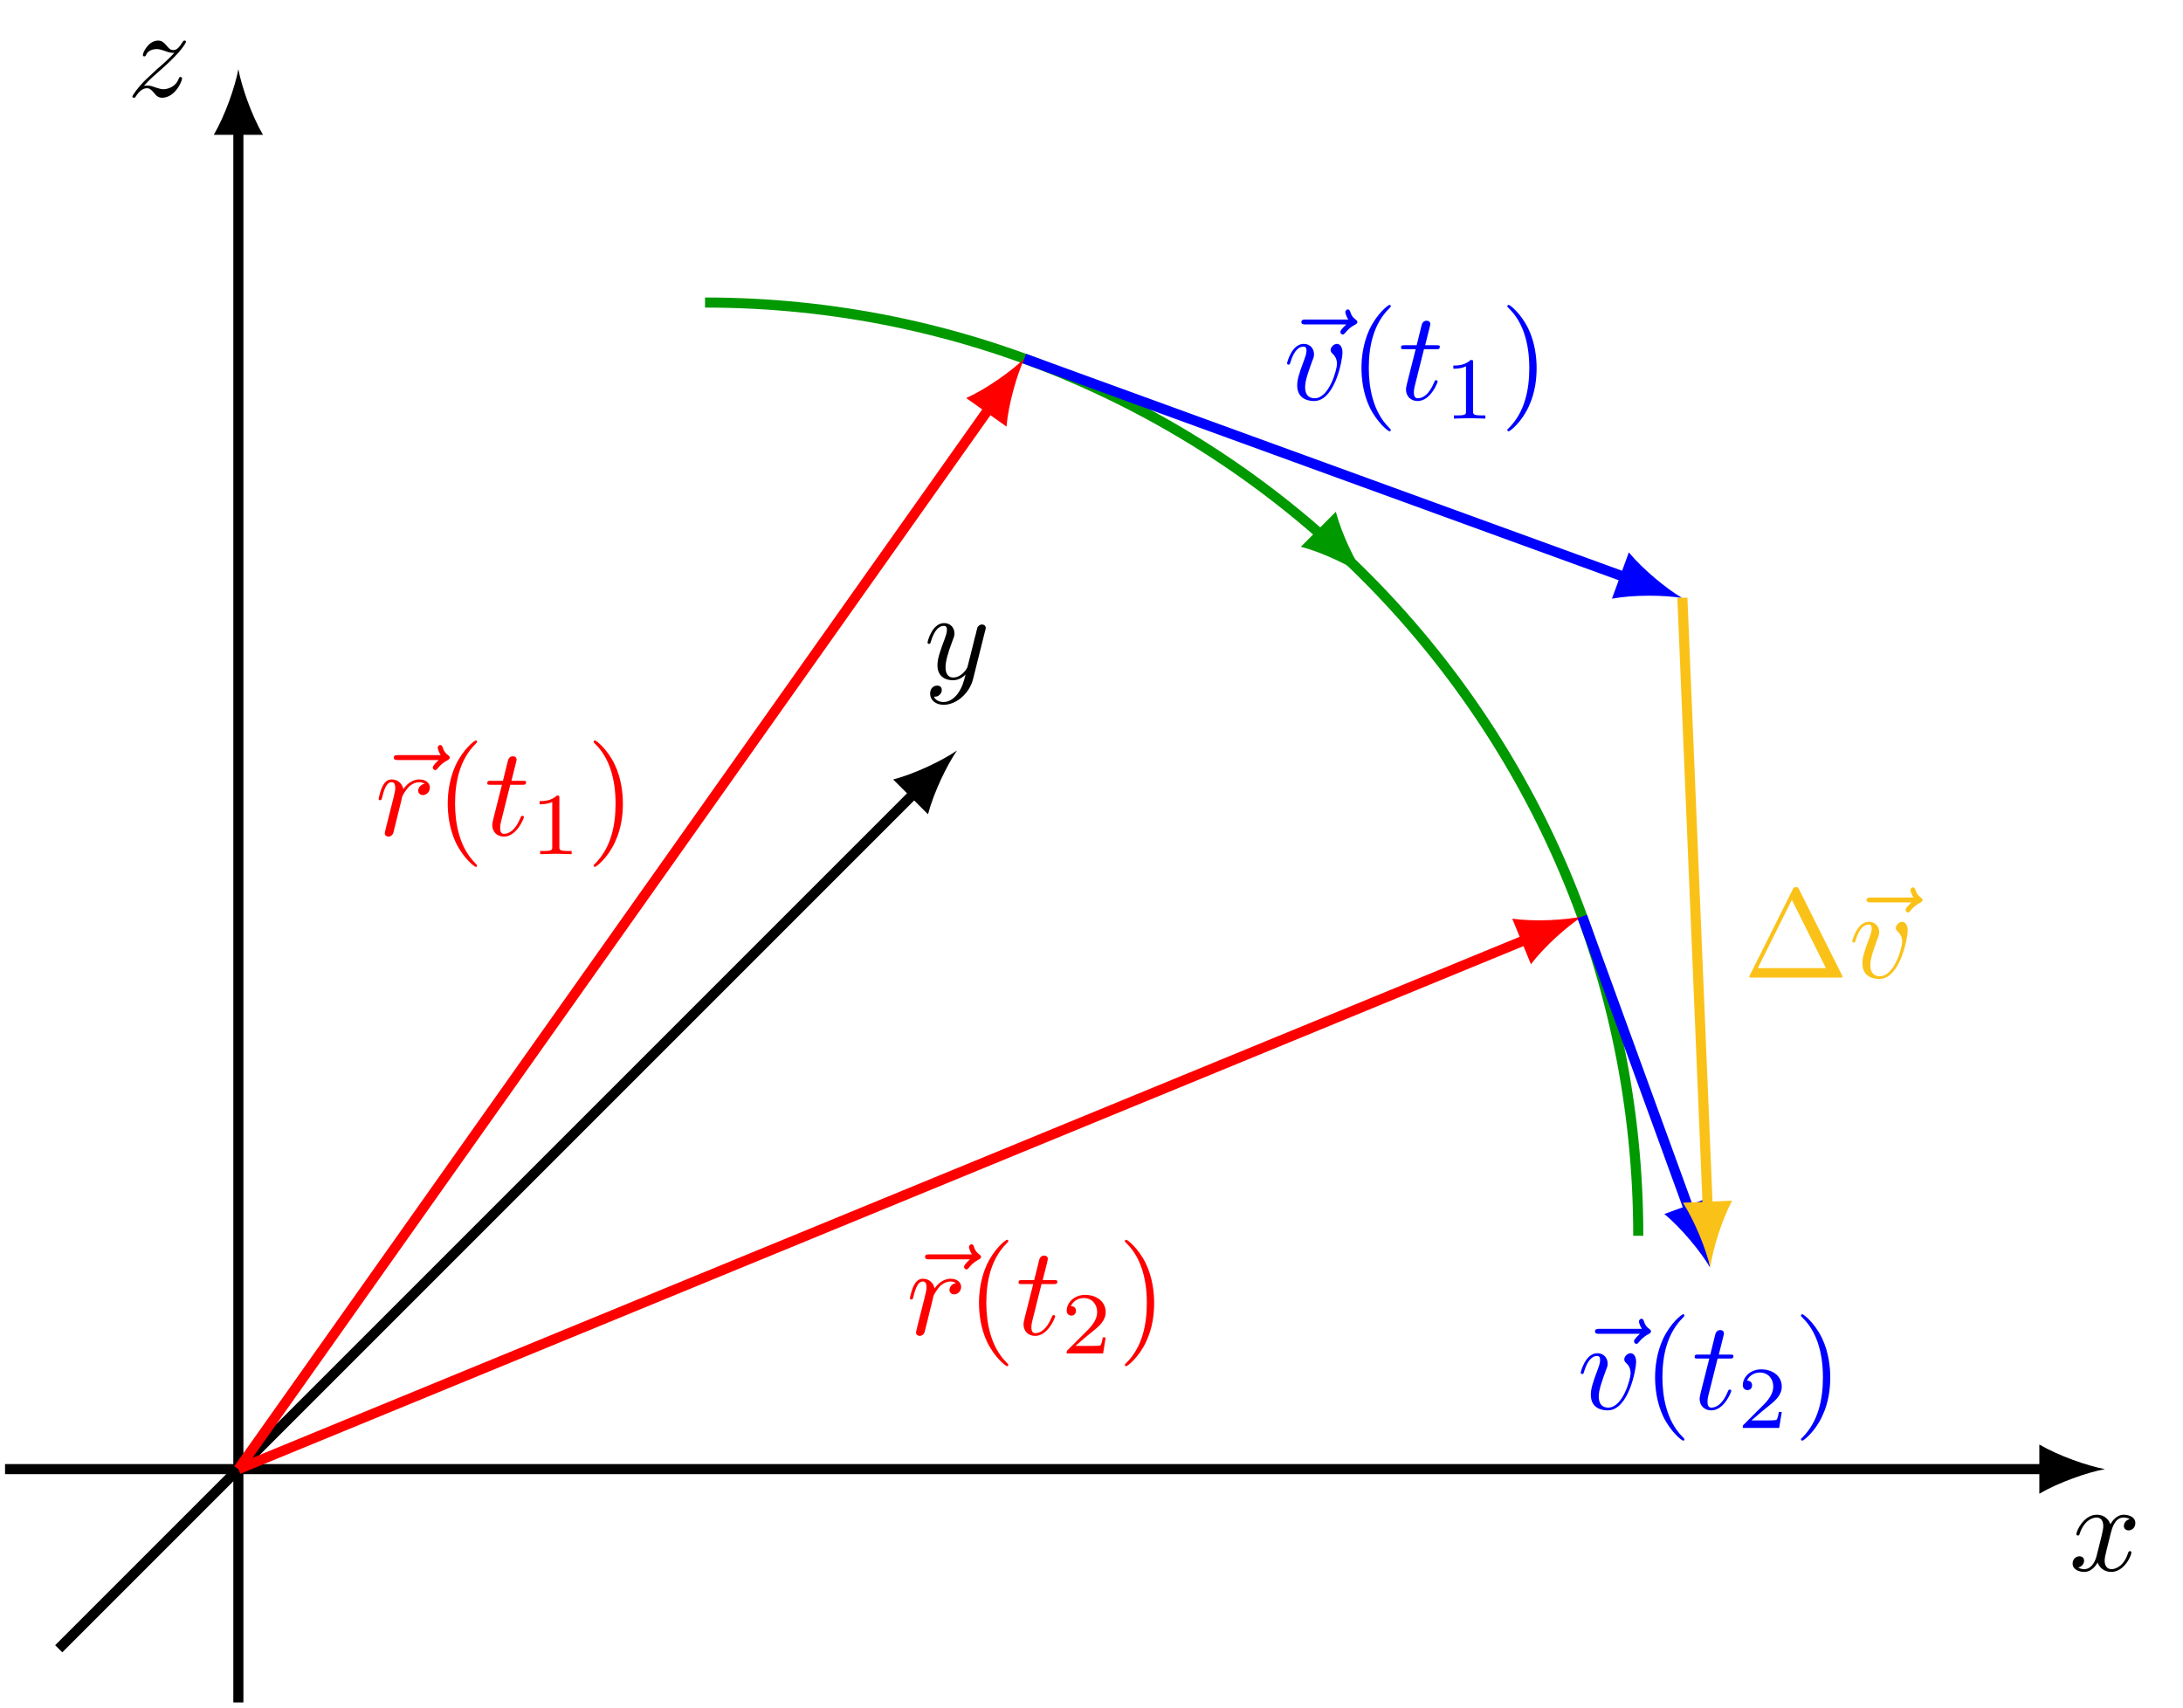
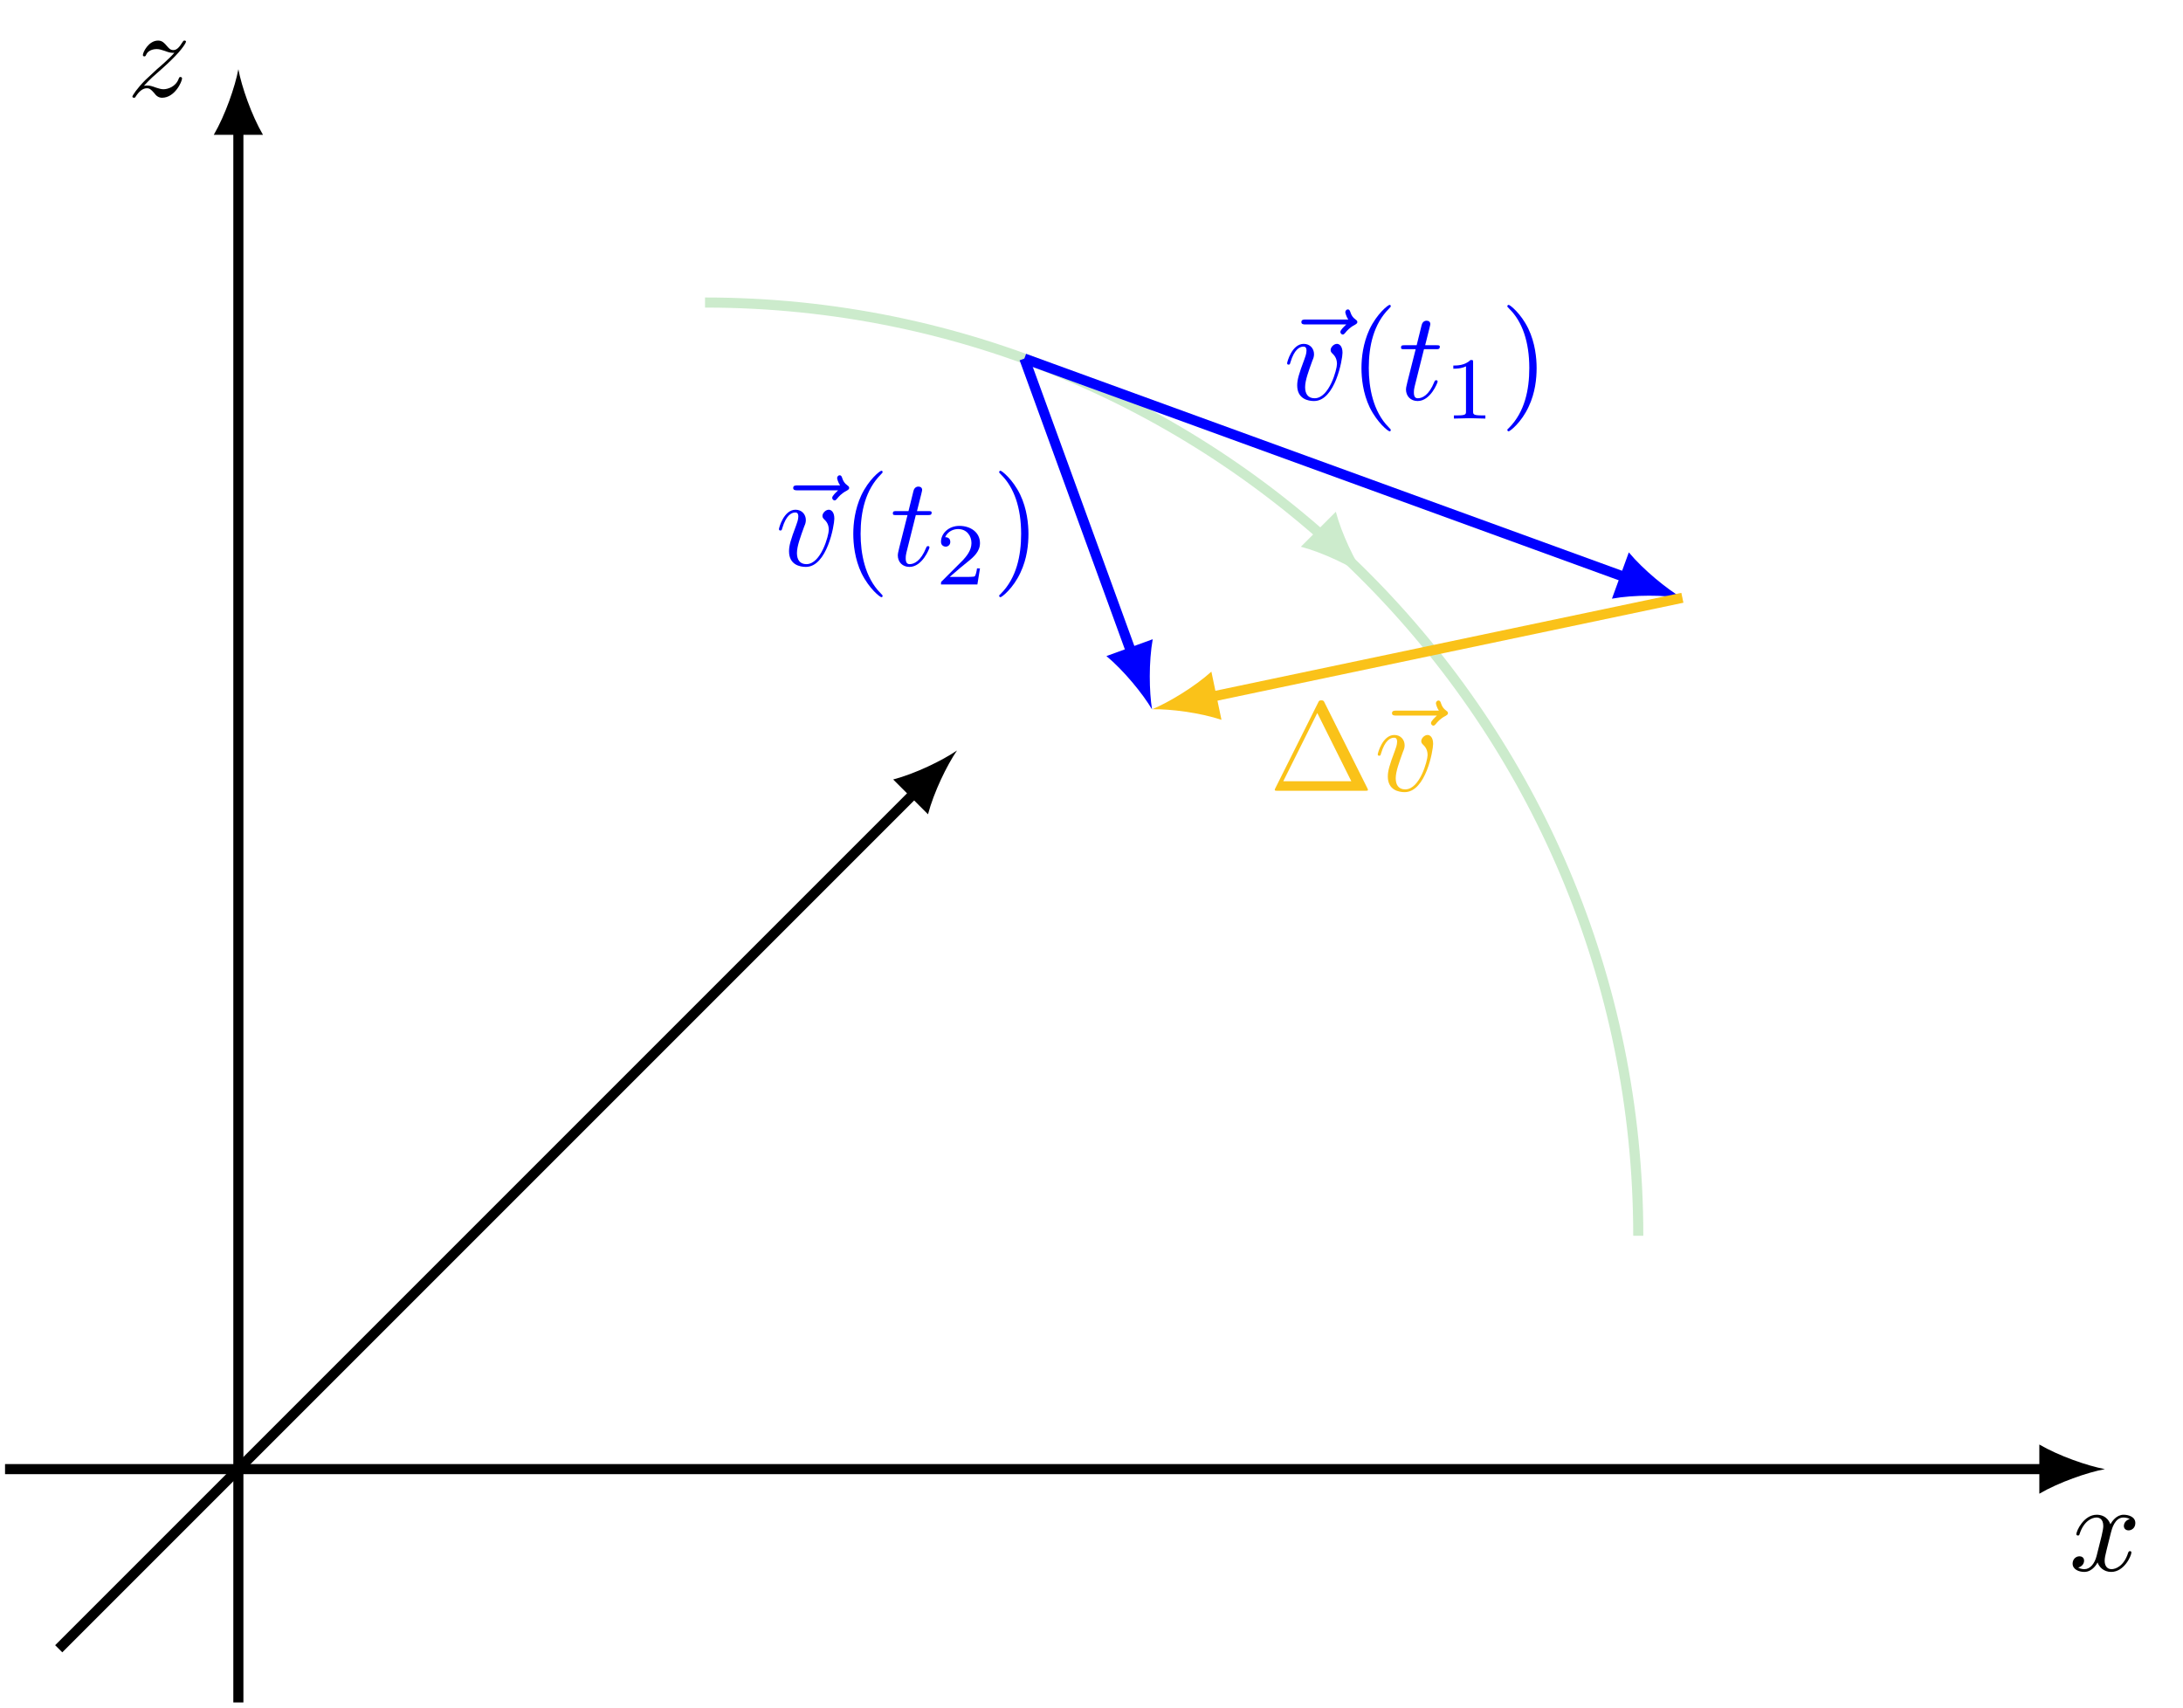
<svg xmlns="http://www.w3.org/2000/svg" xmlns:xlink="http://www.w3.org/1999/xlink" width="172.393pt" height="134.84pt" viewBox="0 0 172.393 134.84" version="1.1">
  <defs>
    <g>
      <symbol overflow="visible" id="glyph0-0">
        <path style="stroke:none;" d="" />
      </symbol>
      <symbol overflow="visible" id="glyph0-1">
        <path style="stroke:none;" d="M 3.328 -3.016 C 3.391 -3.266 3.625 -4.188 4.312 -4.188 C 4.359 -4.188 4.609 -4.188 4.812 -4.062 C 4.531 -4 4.344 -3.766 4.344 -3.516 C 4.344 -3.359 4.453 -3.172 4.719 -3.172 C 4.938 -3.172 5.25 -3.344 5.25 -3.75 C 5.25 -4.266 4.672 -4.406 4.328 -4.406 C 3.75 -4.406 3.406 -3.875 3.281 -3.656 C 3.031 -4.312 2.5 -4.406 2.203 -4.406 C 1.172 -4.406 0.594 -3.125 0.594 -2.875 C 0.594 -2.766 0.703 -2.766 0.719 -2.766 C 0.797 -2.766 0.828 -2.797 0.844 -2.875 C 1.188 -3.938 1.844 -4.188 2.188 -4.188 C 2.375 -4.188 2.719 -4.094 2.719 -3.516 C 2.719 -3.203 2.547 -2.547 2.188 -1.141 C 2.031 -0.531 1.672 -0.109 1.234 -0.109 C 1.172 -0.109 0.953 -0.109 0.734 -0.234 C 0.984 -0.297 1.203 -0.5 1.203 -0.781 C 1.203 -1.047 0.984 -1.125 0.844 -1.125 C 0.531 -1.125 0.297 -0.875 0.297 -0.547 C 0.297 -0.094 0.781 0.109 1.219 0.109 C 1.891 0.109 2.25 -0.594 2.266 -0.641 C 2.391 -0.281 2.75 0.109 3.344 0.109 C 4.375 0.109 4.938 -1.172 4.938 -1.422 C 4.938 -1.531 4.859 -1.531 4.828 -1.531 C 4.734 -1.531 4.719 -1.484 4.688 -1.422 C 4.359 -0.344 3.688 -0.109 3.375 -0.109 C 2.984 -0.109 2.828 -0.422 2.828 -0.766 C 2.828 -0.984 2.875 -1.203 2.984 -1.641 Z M 3.328 -3.016 " />
      </symbol>
      <symbol overflow="visible" id="glyph0-2">
        <path style="stroke:none;" d="M 1.328 -0.828 C 1.859 -1.406 2.156 -1.656 2.516 -1.969 C 2.516 -1.969 3.125 -2.5 3.484 -2.859 C 4.438 -3.781 4.656 -4.266 4.656 -4.312 C 4.656 -4.406 4.562 -4.406 4.547 -4.406 C 4.469 -4.406 4.453 -4.391 4.391 -4.297 C 4.094 -3.812 3.891 -3.656 3.656 -3.656 C 3.406 -3.656 3.297 -3.812 3.141 -3.984 C 2.953 -4.203 2.781 -4.406 2.453 -4.406 C 1.703 -4.406 1.25 -3.484 1.25 -3.266 C 1.25 -3.219 1.281 -3.156 1.359 -3.156 C 1.453 -3.156 1.469 -3.203 1.5 -3.266 C 1.688 -3.734 2.266 -3.734 2.344 -3.734 C 2.547 -3.734 2.734 -3.672 2.969 -3.594 C 3.375 -3.438 3.484 -3.438 3.734 -3.438 C 3.375 -3.016 2.547 -2.297 2.359 -2.141 L 1.453 -1.297 C 0.781 -0.625 0.422 -0.062 0.422 0.016 C 0.422 0.109 0.531 0.109 0.547 0.109 C 0.625 0.109 0.641 0.094 0.703 -0.016 C 0.938 -0.375 1.234 -0.641 1.562 -0.641 C 1.781 -0.641 1.891 -0.547 2.141 -0.266 C 2.297 -0.047 2.484 0.109 2.766 0.109 C 3.766 0.109 4.344 -1.156 4.344 -1.422 C 4.344 -1.469 4.297 -1.531 4.219 -1.531 C 4.125 -1.531 4.109 -1.469 4.078 -1.391 C 3.844 -0.75 3.203 -0.562 2.875 -0.562 C 2.688 -0.562 2.5 -0.625 2.297 -0.688 C 1.953 -0.812 1.797 -0.859 1.594 -0.859 C 1.578 -0.859 1.422 -0.859 1.328 -0.828 Z M 1.328 -0.828 " />
      </symbol>
      <symbol overflow="visible" id="glyph0-3">
-         <path style="stroke:none;" d="M 4.844 -3.797 C 4.891 -3.938 4.891 -3.953 4.891 -4.031 C 4.891 -4.203 4.75 -4.297 4.594 -4.297 C 4.5 -4.297 4.344 -4.234 4.25 -4.094 C 4.234 -4.031 4.141 -3.734 4.109 -3.547 C 4.031 -3.297 3.969 -3.016 3.906 -2.75 L 3.453 -0.953 C 3.422 -0.812 2.984 -0.109 2.328 -0.109 C 1.828 -0.109 1.719 -0.547 1.719 -0.922 C 1.719 -1.375 1.891 -2 2.219 -2.875 C 2.375 -3.281 2.422 -3.391 2.422 -3.594 C 2.422 -4.031 2.109 -4.406 1.609 -4.406 C 0.656 -4.406 0.297 -2.953 0.297 -2.875 C 0.297 -2.766 0.391 -2.766 0.406 -2.766 C 0.516 -2.766 0.516 -2.797 0.562 -2.953 C 0.844 -3.891 1.234 -4.188 1.578 -4.188 C 1.656 -4.188 1.828 -4.188 1.828 -3.875 C 1.828 -3.625 1.719 -3.359 1.656 -3.172 C 1.25 -2.109 1.078 -1.547 1.078 -1.078 C 1.078 -0.188 1.703 0.109 2.297 0.109 C 2.688 0.109 3.016 -0.062 3.297 -0.344 C 3.172 0.172 3.047 0.672 2.656 1.203 C 2.391 1.531 2.016 1.828 1.562 1.828 C 1.422 1.828 0.969 1.797 0.797 1.406 C 0.953 1.406 1.094 1.406 1.219 1.281 C 1.328 1.203 1.422 1.062 1.422 0.875 C 1.422 0.562 1.156 0.531 1.062 0.531 C 0.828 0.531 0.5 0.688 0.5 1.172 C 0.5 1.672 0.938 2.047 1.562 2.047 C 2.578 2.047 3.609 1.141 3.891 0.016 Z M 4.844 -3.797 " />
+         <path style="stroke:none;" d="M 5.359 -5.938 C 5.219 -5.797 4.891 -5.516 4.891 -5.344 C 4.891 -5.25 4.984 -5.141 5.078 -5.141 C 5.172 -5.141 5.219 -5.219 5.281 -5.281 C 5.391 -5.422 5.625 -5.703 6.062 -5.922 C 6.125 -5.969 6.234 -6.016 6.234 -6.125 C 6.234 -6.234 6.156 -6.281 6.094 -6.328 C 5.875 -6.484 5.766 -6.656 5.688 -6.891 C 5.656 -6.984 5.625 -7.125 5.484 -7.125 C 5.344 -7.125 5.281 -6.984 5.281 -6.906 C 5.281 -6.859 5.359 -6.547 5.516 -6.328 L 2.156 -6.328 C 2 -6.328 1.812 -6.328 1.812 -6.125 C 1.812 -5.938 2 -5.938 2.156 -5.938 Z M 5.359 -5.938 " />
      </symbol>
      <symbol overflow="visible" id="glyph0-4">
-         <path style="stroke:none;" d="M 5.359 -5.938 C 5.219 -5.797 4.891 -5.516 4.891 -5.344 C 4.891 -5.25 4.984 -5.141 5.078 -5.141 C 5.172 -5.141 5.219 -5.219 5.281 -5.281 C 5.391 -5.422 5.625 -5.703 6.062 -5.922 C 6.125 -5.969 6.234 -6.016 6.234 -6.125 C 6.234 -6.234 6.156 -6.281 6.094 -6.328 C 5.875 -6.484 5.766 -6.656 5.688 -6.891 C 5.656 -6.984 5.625 -7.125 5.484 -7.125 C 5.344 -7.125 5.281 -6.984 5.281 -6.906 C 5.281 -6.859 5.359 -6.547 5.516 -6.328 L 2.156 -6.328 C 2 -6.328 1.812 -6.328 1.812 -6.125 C 1.812 -5.938 2 -5.938 2.156 -5.938 Z M 5.359 -5.938 " />
+         <path style="stroke:none;" d="M 4.672 -3.703 C 4.672 -4.25 4.406 -4.406 4.234 -4.406 C 3.984 -4.406 3.734 -4.141 3.734 -3.922 C 3.734 -3.797 3.781 -3.734 3.891 -3.625 C 4.109 -3.422 4.234 -3.172 4.234 -2.812 C 4.234 -2.391 3.625 -0.109 2.469 -0.109 C 1.953 -0.109 1.719 -0.453 1.719 -0.984 C 1.719 -1.531 2 -2.266 2.297 -3.094 C 2.375 -3.266 2.422 -3.406 2.422 -3.594 C 2.422 -4.031 2.109 -4.406 1.609 -4.406 C 0.672 -4.406 0.297 -2.953 0.297 -2.875 C 0.297 -2.766 0.391 -2.766 0.406 -2.766 C 0.516 -2.766 0.516 -2.797 0.562 -2.953 C 0.859 -3.953 1.281 -4.188 1.578 -4.188 C 1.656 -4.188 1.828 -4.188 1.828 -3.875 C 1.828 -3.625 1.719 -3.344 1.656 -3.172 C 1.219 -2.016 1.094 -1.562 1.094 -1.125 C 1.094 -0.047 1.969 0.109 2.422 0.109 C 4.094 0.109 4.672 -3.188 4.672 -3.703 Z M 4.672 -3.703 " />
      </symbol>
      <symbol overflow="visible" id="glyph0-5">
-         <path style="stroke:none;" d="M 0.875 -0.594 C 0.844 -0.438 0.781 -0.203 0.781 -0.156 C 0.781 0.016 0.922 0.109 1.078 0.109 C 1.203 0.109 1.375 0.031 1.453 -0.172 C 1.469 -0.203 1.797 -1.562 1.844 -1.75 C 1.922 -2.078 2.109 -2.766 2.156 -3.047 C 2.203 -3.172 2.484 -3.641 2.719 -3.859 C 2.797 -3.922 3.094 -4.188 3.516 -4.188 C 3.781 -4.188 3.922 -4.062 3.938 -4.062 C 3.641 -4.016 3.422 -3.781 3.422 -3.516 C 3.422 -3.359 3.531 -3.172 3.797 -3.172 C 4.062 -3.172 4.344 -3.406 4.344 -3.766 C 4.344 -4.109 4.031 -4.406 3.516 -4.406 C 2.875 -4.406 2.438 -3.922 2.25 -3.641 C 2.156 -4.094 1.797 -4.406 1.328 -4.406 C 0.875 -4.406 0.688 -4.016 0.594 -3.844 C 0.422 -3.5 0.297 -2.906 0.297 -2.875 C 0.297 -2.766 0.391 -2.766 0.406 -2.766 C 0.516 -2.766 0.516 -2.781 0.578 -3 C 0.75 -3.703 0.953 -4.188 1.312 -4.188 C 1.469 -4.188 1.609 -4.109 1.609 -3.734 C 1.609 -3.516 1.578 -3.406 1.453 -2.891 Z M 0.875 -0.594 " />
-       </symbol>
-       <symbol overflow="visible" id="glyph0-6">
        <path style="stroke:none;" d="M 2.047 -3.984 L 2.984 -3.984 C 3.188 -3.984 3.297 -3.984 3.297 -4.188 C 3.297 -4.297 3.188 -4.297 3.016 -4.297 L 2.141 -4.297 C 2.5 -5.719 2.547 -5.906 2.547 -5.969 C 2.547 -6.141 2.422 -6.234 2.25 -6.234 C 2.219 -6.234 1.938 -6.234 1.859 -5.875 L 1.469 -4.297 L 0.531 -4.297 C 0.328 -4.297 0.234 -4.297 0.234 -4.109 C 0.234 -3.984 0.312 -3.984 0.516 -3.984 L 1.391 -3.984 C 0.672 -1.156 0.625 -0.984 0.625 -0.812 C 0.625 -0.266 1 0.109 1.547 0.109 C 2.562 0.109 3.125 -1.344 3.125 -1.422 C 3.125 -1.531 3.047 -1.531 3.016 -1.531 C 2.922 -1.531 2.906 -1.5 2.859 -1.391 C 2.438 -0.344 1.906 -0.109 1.562 -0.109 C 1.359 -0.109 1.25 -0.234 1.25 -0.562 C 1.25 -0.812 1.281 -0.875 1.312 -1.047 Z M 2.047 -3.984 " />
-       </symbol>
-       <symbol overflow="visible" id="glyph0-7">
-         <path style="stroke:none;" d="M 4.672 -3.703 C 4.672 -4.25 4.406 -4.406 4.234 -4.406 C 3.984 -4.406 3.734 -4.141 3.734 -3.922 C 3.734 -3.797 3.781 -3.734 3.891 -3.625 C 4.109 -3.422 4.234 -3.172 4.234 -2.812 C 4.234 -2.391 3.625 -0.109 2.469 -0.109 C 1.953 -0.109 1.719 -0.453 1.719 -0.984 C 1.719 -1.531 2 -2.266 2.297 -3.094 C 2.375 -3.266 2.422 -3.406 2.422 -3.594 C 2.422 -4.031 2.109 -4.406 1.609 -4.406 C 0.672 -4.406 0.297 -2.953 0.297 -2.875 C 0.297 -2.766 0.391 -2.766 0.406 -2.766 C 0.516 -2.766 0.516 -2.797 0.562 -2.953 C 0.859 -3.953 1.281 -4.188 1.578 -4.188 C 1.656 -4.188 1.828 -4.188 1.828 -3.875 C 1.828 -3.625 1.719 -3.344 1.656 -3.172 C 1.219 -2.016 1.094 -1.562 1.094 -1.125 C 1.094 -0.047 1.969 0.109 2.422 0.109 C 4.094 0.109 4.672 -3.188 4.672 -3.703 Z M 4.672 -3.703 " />
      </symbol>
      <symbol overflow="visible" id="glyph1-0">
        <path style="stroke:none;" d="" />
      </symbol>
      <symbol overflow="visible" id="glyph1-1">
        <path style="stroke:none;" d="M 3.297 2.391 C 3.297 2.359 3.297 2.344 3.125 2.172 C 1.891 0.922 1.562 -0.969 1.562 -2.5 C 1.562 -4.234 1.938 -5.969 3.172 -7.203 C 3.297 -7.328 3.297 -7.344 3.297 -7.375 C 3.297 -7.453 3.266 -7.484 3.203 -7.484 C 3.094 -7.484 2.203 -6.797 1.609 -5.531 C 1.109 -4.438 0.984 -3.328 0.984 -2.5 C 0.984 -1.719 1.094 -0.516 1.641 0.625 C 2.25 1.844 3.094 2.5 3.203 2.5 C 3.266 2.5 3.297 2.469 3.297 2.391 Z M 3.297 2.391 " />
      </symbol>
      <symbol overflow="visible" id="glyph1-2">
        <path style="stroke:none;" d="M 2.875 -2.5 C 2.875 -3.266 2.766 -4.469 2.219 -5.609 C 1.625 -6.828 0.766 -7.484 0.672 -7.484 C 0.609 -7.484 0.562 -7.438 0.562 -7.375 C 0.562 -7.344 0.562 -7.328 0.75 -7.141 C 1.734 -6.156 2.297 -4.578 2.297 -2.5 C 2.297 -0.781 1.938 0.969 0.703 2.219 C 0.562 2.344 0.562 2.359 0.562 2.391 C 0.562 2.453 0.609 2.5 0.672 2.5 C 0.766 2.5 1.672 1.812 2.25 0.547 C 2.766 -0.547 2.875 -1.656 2.875 -2.5 Z M 2.875 -2.5 " />
      </symbol>
      <symbol overflow="visible" id="glyph1-3">
        <path style="stroke:none;" d="M 4.406 -6.953 C 4.344 -7.094 4.312 -7.141 4.141 -7.141 C 3.984 -7.141 3.953 -7.094 3.891 -6.953 L 0.516 -0.203 C 0.469 -0.109 0.469 -0.094 0.469 -0.078 C 0.469 0 0.531 0 0.688 0 L 7.609 0 C 7.766 0 7.828 0 7.828 -0.078 C 7.828 -0.094 7.828 -0.109 7.781 -0.203 Z M 3.828 -6.141 L 6.516 -0.75 L 1.141 -0.75 Z M 3.828 -6.141 " />
      </symbol>
      <symbol overflow="visible" id="glyph2-0">
        <path style="stroke:none;" d="" />
      </symbol>
      <symbol overflow="visible" id="glyph2-1">
        <path style="stroke:none;" d="M 2.328 -4.438 C 2.328 -4.625 2.328 -4.625 2.125 -4.625 C 1.672 -4.188 1.047 -4.188 0.766 -4.188 L 0.766 -3.938 C 0.922 -3.938 1.391 -3.938 1.766 -4.125 L 1.766 -0.578 C 1.766 -0.344 1.766 -0.25 1.078 -0.25 L 0.812 -0.25 L 0.812 0 C 0.938 0 1.797 -0.031 2.047 -0.031 C 2.266 -0.031 3.141 0 3.297 0 L 3.297 -0.25 L 3.031 -0.25 C 2.328 -0.25 2.328 -0.344 2.328 -0.578 Z M 2.328 -4.438 " />
      </symbol>
      <symbol overflow="visible" id="glyph2-2">
        <path style="stroke:none;" d="M 3.516 -1.266 L 3.281 -1.266 C 3.266 -1.109 3.188 -0.703 3.094 -0.641 C 3.047 -0.594 2.516 -0.594 2.406 -0.594 L 1.125 -0.594 C 1.859 -1.234 2.109 -1.438 2.516 -1.766 C 3.031 -2.172 3.516 -2.609 3.516 -3.266 C 3.516 -4.109 2.781 -4.625 1.891 -4.625 C 1.031 -4.625 0.438 -4.016 0.438 -3.375 C 0.438 -3.031 0.734 -2.984 0.812 -2.984 C 0.969 -2.984 1.172 -3.109 1.172 -3.359 C 1.172 -3.484 1.125 -3.734 0.766 -3.734 C 0.984 -4.219 1.453 -4.375 1.781 -4.375 C 2.484 -4.375 2.844 -3.828 2.844 -3.266 C 2.844 -2.656 2.406 -2.188 2.188 -1.938 L 0.516 -0.266 C 0.438 -0.203 0.438 -0.188 0.438 0 L 3.312 0 Z M 3.516 -1.266 " />
      </symbol>
    </g>
    <clipPath id="clip1">
      <path d="M 18 9 L 20 9 L 20 134.84 L 18 134.84 Z M 18 9 " />
    </clipPath>
    <clipPath id="clip2">
      <path d="M 0 51 L 84 51 L 84 134.84 L 0 134.84 Z M 0 51 " />
    </clipPath>
  </defs>
  <g id="surface1">
    <path style="fill:none;stroke-width:0.797;stroke-linecap:butt;stroke-linejoin:miter;stroke:rgb(0%,0%,0%);stroke-opacity:1;stroke-miterlimit:10;" d="M -18.426 0 L 142.742 0 " transform="matrix(1,0,0,-1,18.824,116.016)" />
    <path style=" stroke:none;fill-rule:nonzero;fill:rgb(0%,0%,0%);fill-opacity:1;" d="M 166.227 116.016 C 164.848 115.758 162.602 114.98 161.047 114.074 L 161.047 117.957 C 162.602 117.051 164.848 116.273 166.227 116.016 " />
    <g style="fill:rgb(0%,0%,0%);fill-opacity:1;">
      <use xlink:href="#glyph0-1" x="163.379" y="124.025" />
    </g>
    <g clip-path="url(#clip1)" clip-rule="nonzero">
      <path style="fill:none;stroke-width:0.797;stroke-linecap:butt;stroke-linejoin:miter;stroke:rgb(0%,0%,0%);stroke-opacity:1;stroke-miterlimit:10;" d="M 0 -18.425 L 0 105.891 " transform="matrix(1,0,0,-1,18.824,116.016)" />
    </g>
    <path style=" stroke:none;fill-rule:nonzero;fill:rgb(0%,0%,0%);fill-opacity:1;" d="M 18.824 5.465 C 18.566 6.844 17.789 9.09 16.883 10.645 L 20.766 10.645 C 19.859 9.09 19.082 6.844 18.824 5.465 " />
    <g style="fill:rgb(0%,0%,0%);fill-opacity:1;">
      <use xlink:href="#glyph0-2" x="10.033" y="7.61" />
    </g>
    <g clip-path="url(#clip2)" clip-rule="nonzero">
      <path style="fill:none;stroke-width:0.797;stroke-linecap:butt;stroke-linejoin:miter;stroke:rgb(0%,0%,0%);stroke-opacity:1;stroke-miterlimit:10;" d="M -14.187 -14.187 L 53.453 53.453 " transform="matrix(1,0,0,-1,18.824,116.016)" />
    </g>
    <path style=" stroke:none;fill-rule:nonzero;fill:rgb(0%,0%,0%);fill-opacity:1;" d="M 75.574 59.266 C 74.414 60.059 72.277 61.098 70.535 61.555 L 73.285 64.305 C 73.742 62.562 74.781 60.426 75.574 59.266 " />
-     <g style="fill:rgb(0%,0%,0%);fill-opacity:1;">
-       <use xlink:href="#glyph0-3" x="72.952" y="53.611" />
-     </g>
-     <path style="fill:none;stroke-width:0.797;stroke-linecap:butt;stroke-linejoin:miter;stroke:rgb(0%,59.999%,0%);stroke-opacity:1;stroke-miterlimit:10;" d="M 36.852 92.125 C 77.555 92.125 110.551 59.129 110.551 18.426 " transform="matrix(1,0,0,-1,18.824,116.016)" />
-     <path style=" stroke:none;fill-rule:nonzero;fill:rgb(0%,59.999%,0%);fill-opacity:1;" d="M 107.793 45.477 C 106.996 44.312 105.953 42.164 105.492 40.414 L 102.73 43.176 C 104.48 43.637 106.625 44.68 107.793 45.477 " />
-     <path style="fill:none;stroke-width:0.797;stroke-linecap:butt;stroke-linejoin:miter;stroke:rgb(100%,0%,0%);stroke-opacity:1;stroke-miterlimit:10;" d="M 0 0 L 59.367 83.879 " transform="matrix(1,0,0,-1,18.824,116.016)" />
-     <path style=" stroke:none;fill-rule:nonzero;fill:rgb(100%,0%,0%);fill-opacity:1;" d="M 80.895 28.316 C 79.883 29.297 77.945 30.688 76.301 31.434 L 79.484 33.688 C 79.641 31.887 80.305 29.598 80.895 28.316 " />
-     <g style="fill:rgb(100%,0%,0%);fill-opacity:1;">
-       <use xlink:href="#glyph0-4" x="29.285" y="65.957" />
-     </g>
-     <g style="fill:rgb(100%,0%,0%);fill-opacity:1;">
-       <use xlink:href="#glyph0-5" x="29.604" y="65.957" />
-     </g>
-     <g style="fill:rgb(100%,0%,0%);fill-opacity:1;">
-       <use xlink:href="#glyph1-1" x="34.374" y="65.957" />
-     </g>
-     <g style="fill:rgb(100%,0%,0%);fill-opacity:1;">
-       <use xlink:href="#glyph0-6" x="38.248" y="65.957" />
-     </g>
-     <g style="fill:rgb(100%,0%,0%);fill-opacity:1;">
-       <use xlink:href="#glyph2-1" x="41.846" y="67.452" />
-     </g>
-     <g style="fill:rgb(100%,0%,0%);fill-opacity:1;">
-       <use xlink:href="#glyph1-2" x="46.315" y="65.957" />
-     </g>
-     <path style="fill:none;stroke-width:0.797;stroke-linecap:butt;stroke-linejoin:miter;stroke:rgb(100%,0%,0%);stroke-opacity:1;stroke-miterlimit:10;" d="M 0 0 L 101.817 41.868 " transform="matrix(1,0,0,-1,18.824,116.016)" />
-     <path style=" stroke:none;fill-rule:nonzero;fill:rgb(100%,0%,0%);fill-opacity:1;" d="M 124.953 72.375 C 123.578 72.66 121.203 72.797 119.422 72.547 L 120.898 76.145 C 121.992 74.711 123.773 73.141 124.953 72.375 " />
-     <g style="fill:rgb(100%,0%,0%);fill-opacity:1;">
-       <use xlink:href="#glyph0-4" x="71.239" y="105.387" />
-     </g>
-     <g style="fill:rgb(100%,0%,0%);fill-opacity:1;">
-       <use xlink:href="#glyph0-5" x="71.558" y="105.387" />
-     </g>
-     <g style="fill:rgb(100%,0%,0%);fill-opacity:1;">
-       <use xlink:href="#glyph1-1" x="76.328" y="105.387" />
-     </g>
-     <g style="fill:rgb(100%,0%,0%);fill-opacity:1;">
-       <use xlink:href="#glyph0-6" x="80.202" y="105.387" />
-     </g>
-     <g style="fill:rgb(100%,0%,0%);fill-opacity:1;">
-       <use xlink:href="#glyph2-2" x="83.8" y="106.881" />
-     </g>
-     <g style="fill:rgb(100%,0%,0%);fill-opacity:1;">
-       <use xlink:href="#glyph1-2" x="88.269" y="105.387" />
-     </g>
+     <path style="fill:none;stroke-width:0.797;stroke-linecap:butt;stroke-linejoin:miter;stroke:rgb(79.999%,92%,79.999%);stroke-opacity:1;stroke-miterlimit:10;" d="M 36.852 92.125 C 77.555 92.125 110.551 59.129 110.551 18.426 " transform="matrix(1,0,0,-1,18.824,116.016)" />
+     <path style=" stroke:none;fill-rule:nonzero;fill:rgb(79.999%,92%,79.999%);fill-opacity:1;" d="M 107.793 45.477 C 106.996 44.312 105.953 42.164 105.492 40.414 L 102.73 43.176 C 104.48 43.637 106.625 44.68 107.793 45.477 " />
    <path style="fill:none;stroke-width:0.797;stroke-linecap:butt;stroke-linejoin:miter;stroke:rgb(0%,0%,100%);stroke-opacity:1;stroke-miterlimit:10;" d="M 62.071 87.7 L 109.625 70.391 " transform="matrix(1,0,0,-1,18.824,116.016)" />
    <path style=" stroke:none;fill-rule:nonzero;fill:rgb(0%,0%,100%);fill-opacity:1;" d="M 132.84 47.223 C 131.625 46.504 129.781 45.004 128.629 43.621 L 127.297 47.277 C 129.07 46.953 131.449 46.992 132.84 47.223 " />
    <g style="fill:rgb(0%,0%,100%);fill-opacity:1;">
-       <use xlink:href="#glyph0-4" x="100.958" y="31.56" />
+       <use xlink:href="#glyph0-3" x="100.958" y="31.56" />
    </g>
    <g style="fill:rgb(0%,0%,100%);fill-opacity:1;">
-       <use xlink:href="#glyph0-7" x="101.347" y="31.56" />
+       <use xlink:href="#glyph0-4" x="101.347" y="31.56" />
    </g>
    <g style="fill:rgb(0%,0%,100%);fill-opacity:1;">
      <use xlink:href="#glyph1-1" x="106.532" y="31.56" />
    </g>
    <g style="fill:rgb(0%,0%,100%);fill-opacity:1;">
-       <use xlink:href="#glyph0-6" x="110.406" y="31.56" />
+       <use xlink:href="#glyph0-5" x="110.406" y="31.56" />
    </g>
    <g style="fill:rgb(0%,0%,100%);fill-opacity:1;">
      <use xlink:href="#glyph2-1" x="114.004" y="33.055" />
    </g>
    <g style="fill:rgb(0%,0%,100%);fill-opacity:1;">
      <use xlink:href="#glyph1-2" x="118.473" y="31.56" />
    </g>
-     <path style="fill:none;stroke-width:0.797;stroke-linecap:butt;stroke-linejoin:miter;stroke:rgb(0%,0%,100%);stroke-opacity:1;stroke-miterlimit:10;" d="M 106.129 43.641 L 114.617 20.325 " transform="matrix(1,0,0,-1,18.824,116.016)" />
-     <path style=" stroke:none;fill-rule:nonzero;fill:rgb(0%,0%,100%);fill-opacity:1;" d="M 135.035 100.078 C 134.809 98.688 134.77 96.309 135.09 94.539 L 131.434 95.867 C 132.82 97.02 134.32 98.867 135.035 100.078 " />
+     <path style="fill:none;stroke-width:0.797;stroke-linecap:butt;stroke-linejoin:miter;stroke:rgb(0%,0%,100%);stroke-opacity:1;stroke-miterlimit:10;" d="M 62.071 87.7 L 70.559 64.383 " transform="matrix(1,0,0,-1,18.824,116.016)" />
+     <path style=" stroke:none;fill-rule:nonzero;fill:rgb(0%,0%,100%);fill-opacity:1;" d="M 90.977 56.02 C 90.75 54.629 90.711 52.254 91.031 50.48 L 87.375 51.809 C 88.762 52.961 90.262 54.809 90.977 56.02 " />
    <g style="fill:rgb(0%,0%,100%);fill-opacity:1;">
-       <use xlink:href="#glyph0-4" x="124.146" y="111.268" />
+       <use xlink:href="#glyph0-3" x="60.827" y="44.659" />
    </g>
    <g style="fill:rgb(0%,0%,100%);fill-opacity:1;">
-       <use xlink:href="#glyph0-7" x="124.535" y="111.268" />
+       <use xlink:href="#glyph0-4" x="61.216" y="44.659" />
    </g>
    <g style="fill:rgb(0%,0%,100%);fill-opacity:1;">
-       <use xlink:href="#glyph1-1" x="129.72" y="111.268" />
+       <use xlink:href="#glyph1-1" x="66.401" y="44.659" />
    </g>
    <g style="fill:rgb(0%,0%,100%);fill-opacity:1;">
-       <use xlink:href="#glyph0-6" x="133.594" y="111.268" />
+       <use xlink:href="#glyph0-5" x="70.275" y="44.659" />
    </g>
    <g style="fill:rgb(0%,0%,100%);fill-opacity:1;">
-       <use xlink:href="#glyph2-2" x="137.192" y="112.763" />
+       <use xlink:href="#glyph2-2" x="73.873" y="46.154" />
    </g>
    <g style="fill:rgb(0%,0%,100%);fill-opacity:1;">
-       <use xlink:href="#glyph1-2" x="141.661" y="111.268" />
+       <use xlink:href="#glyph1-2" x="78.342" y="44.659" />
    </g>
-     <path style="fill:none;stroke-width:0.797;stroke-linecap:butt;stroke-linejoin:miter;stroke:rgb(98.039%,76.076%,9.804%);stroke-opacity:1;stroke-miterlimit:10;" d="M 114.035 68.809 L 116.039 20.602 " transform="matrix(1,0,0,-1,18.824,116.016)" />
-     <path style=" stroke:none;fill-rule:nonzero;fill:rgb(98.039%,76.076%,9.804%);fill-opacity:1;" d="M 135.059 100.074 C 135.262 98.684 135.945 96.406 136.785 94.816 L 132.902 94.977 C 133.871 96.492 134.742 98.703 135.059 100.074 " />
+     <path style="fill:none;stroke-width:0.797;stroke-linecap:butt;stroke-linejoin:miter;stroke:rgb(98.039%,76.076%,9.804%);stroke-opacity:1;stroke-miterlimit:10;" d="M 114.035 68.809 L 76.731 60.969 " transform="matrix(1,0,0,-1,18.824,116.016)" />
+     <path style=" stroke:none;fill-rule:nonzero;fill:rgb(98.039%,76.076%,9.804%);fill-opacity:1;" d="M 90.992 56.008 C 92.398 55.977 94.754 56.277 96.461 56.844 L 95.664 53.039 C 94.328 54.246 92.289 55.469 90.992 56.008 " />
    <g style="fill:rgb(98.039%,76.076%,9.804%);fill-opacity:1;">
-       <use xlink:href="#glyph1-3" x="137.677" y="77.201" />
+       <use xlink:href="#glyph1-3" x="100.199" y="62.446" />
    </g>
    <g style="fill:rgb(98.039%,76.076%,9.804%);fill-opacity:1;">
-       <use xlink:href="#glyph0-4" x="145.592" y="77.201" />
+       <use xlink:href="#glyph0-3" x="108.114" y="62.446" />
    </g>
    <g style="fill:rgb(98.039%,76.076%,9.804%);fill-opacity:1;">
-       <use xlink:href="#glyph0-7" x="145.981" y="77.201" />
+       <use xlink:href="#glyph0-4" x="108.503" y="62.446" />
    </g>
  </g>
</svg>
